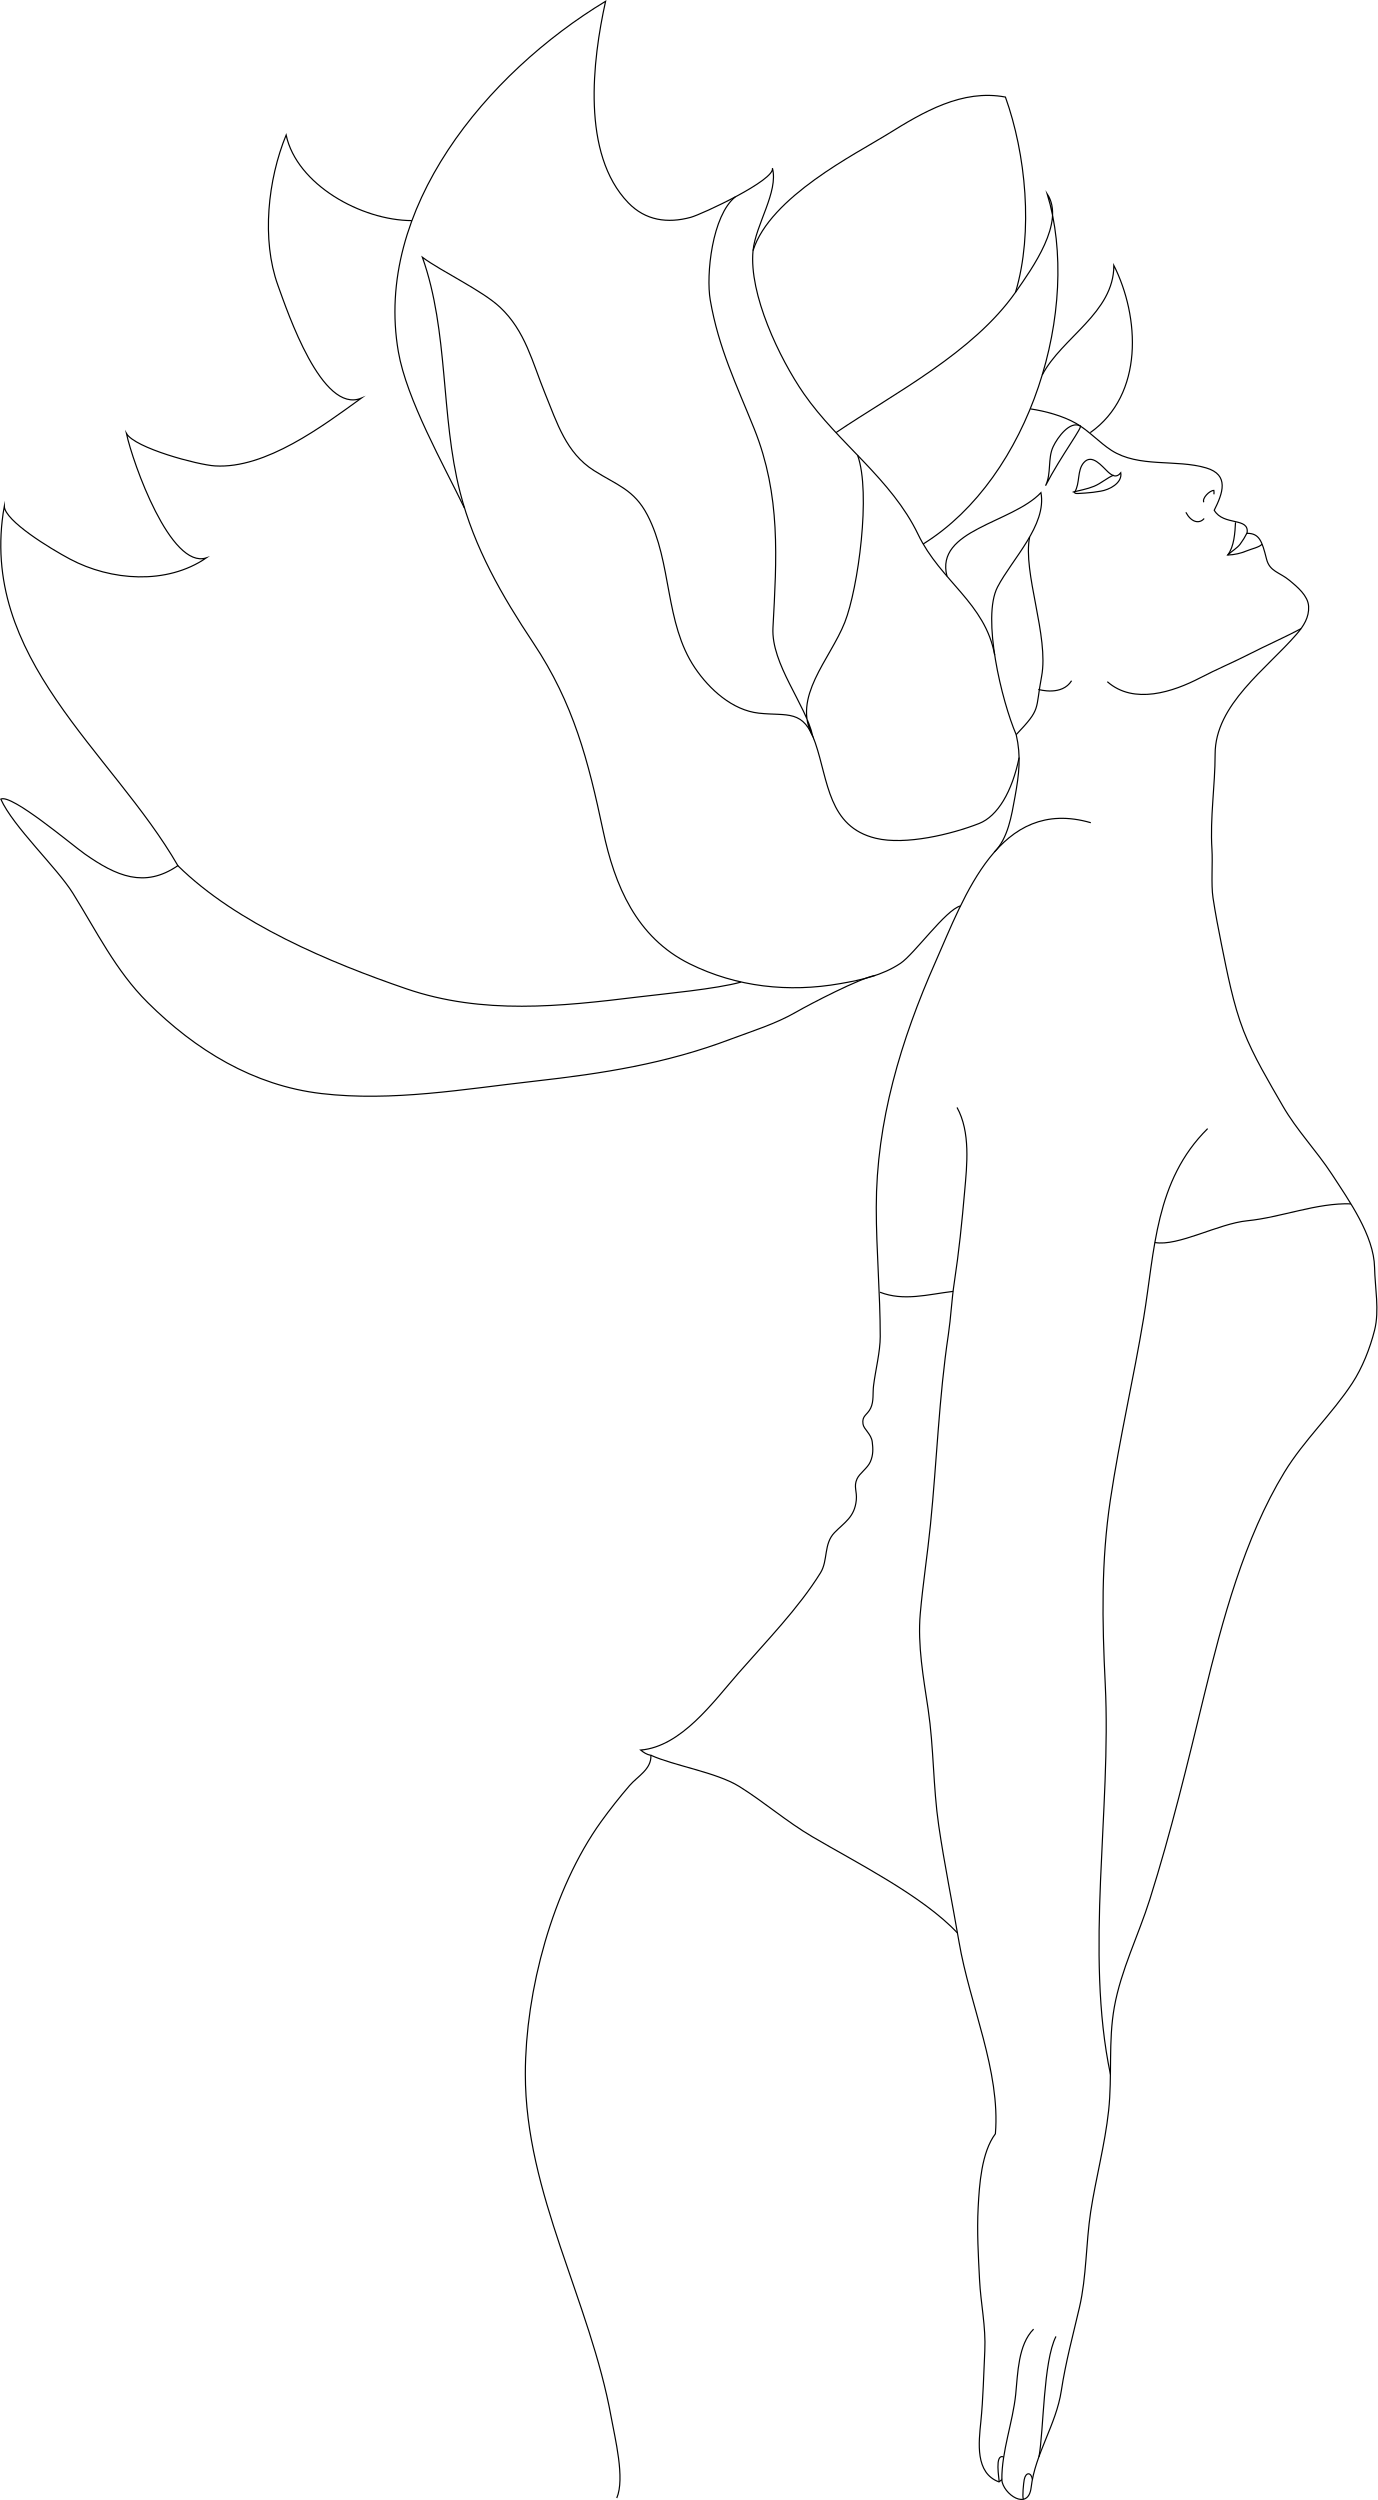
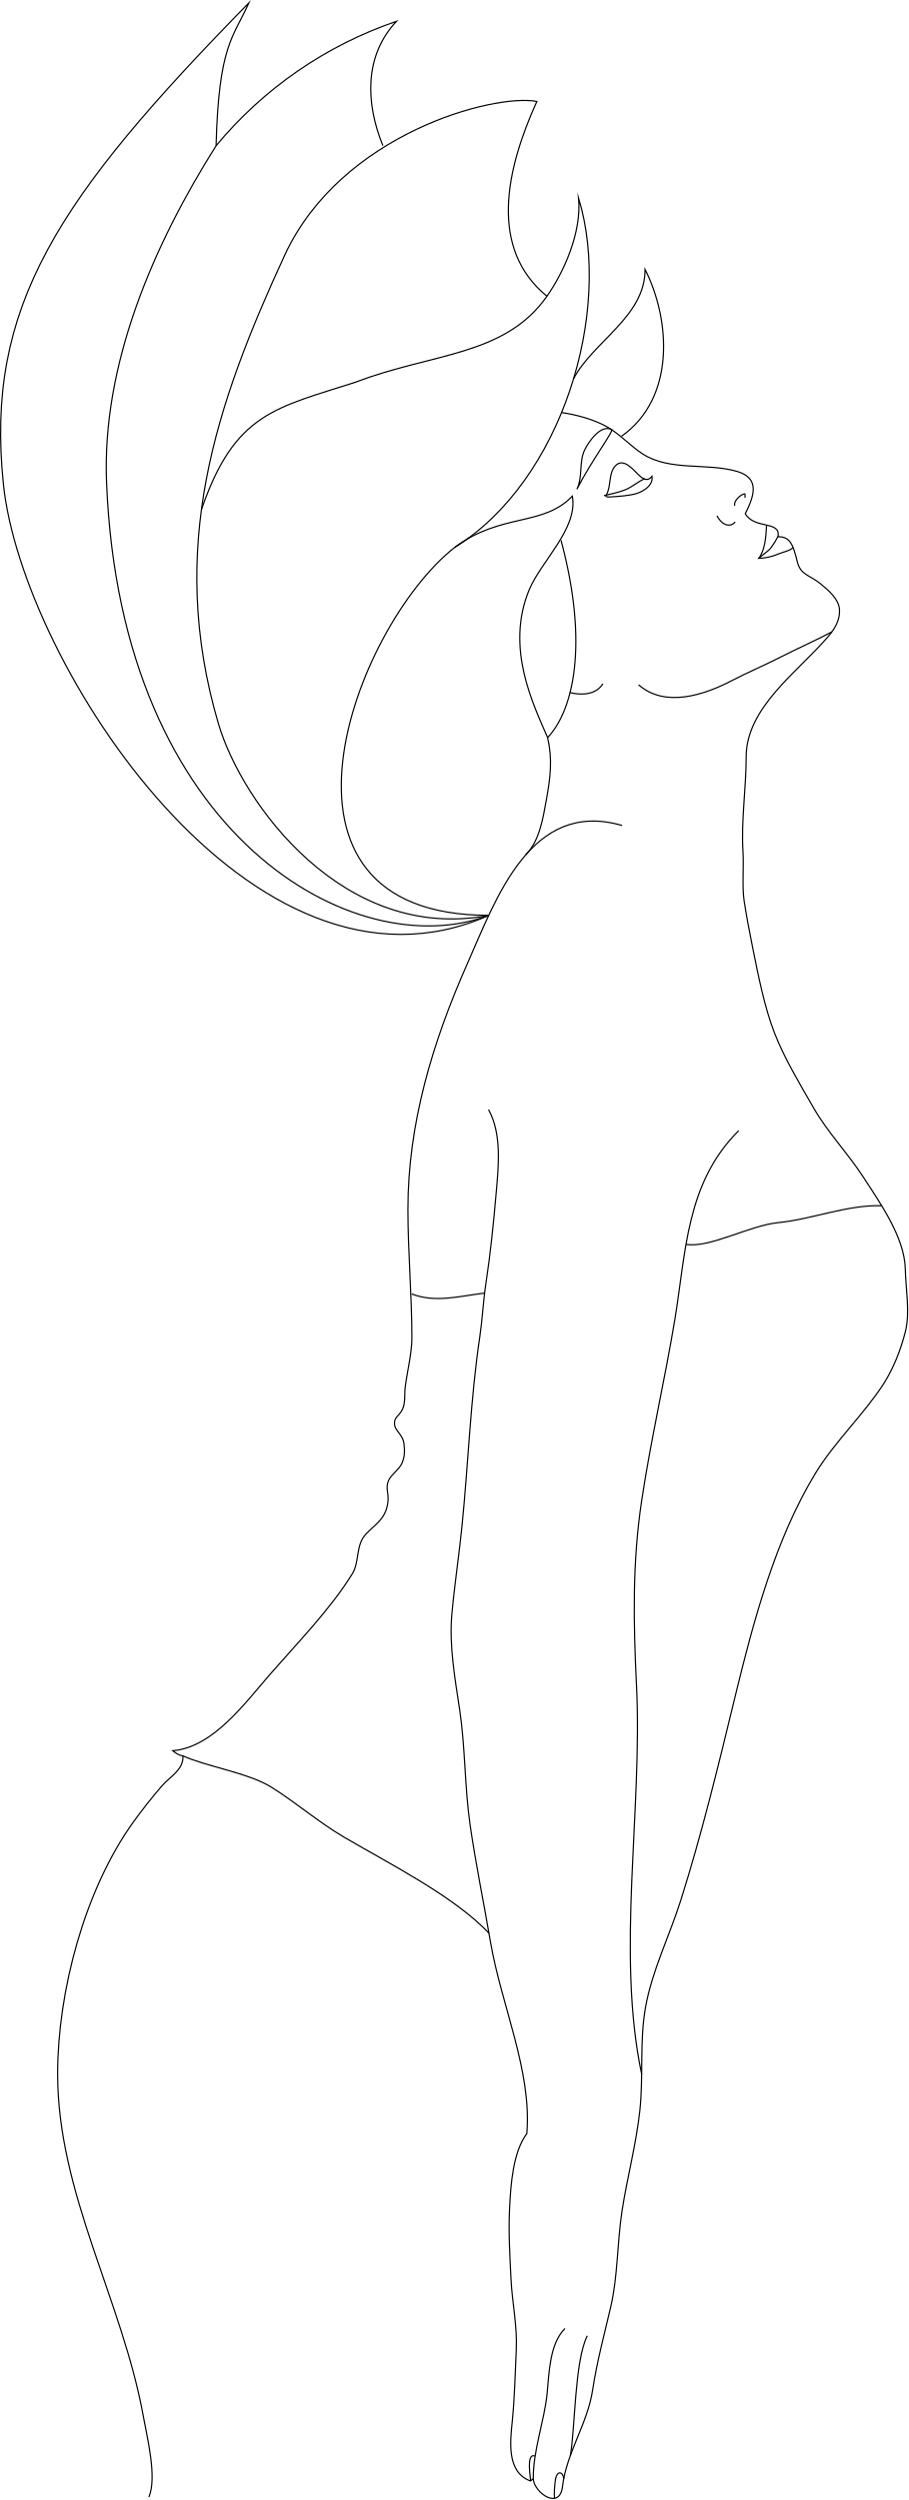
- <svg xmlns="http://www.w3.org/2000/svg" viewBox="0 0 1155.02 2096.19">
+ <svg xmlns="http://www.w3.org/2000/svg" viewBox="0 0 762.97 2100.04">
  <defs>
    <style>.a{fill:none;stroke:#000;stroke-miterlimit:10;}</style>
  </defs>
-   <path class="a" d="M574.54,685.8c12.32,1.84,27.14,5.76,38.31,12.16,10.57,6,19.53,16.08,29.64,22.6,22.93,14.78,54.21,7.27,79.47,14.74,19.63,5.81,13.9,21.26,6.74,35.5,7.86,13.49,29.9,5.4,27.5,19.33,10.25,0,12.56,6.35,16.32,21.47,2.66,10.72,10.77,10.93,19.48,18.16,6.53,5.43,15.32,12.74,15.84,21.58.53,9.14-4.15,16.53-10,23.27-25.21,29.26-68.43,59.1-68.39,100.72,0,26.41-4.35,53.5-2.66,79.68.75,11.62-.83,29.38.89,40.73,2,13.12,4.45,26,7.08,39,4.82,23.7,9.8,50.08,18.57,72.65,8.17,21,21.38,43,32.79,62.81,11.83,20.59,28.33,37.52,41.39,57.58,14.17,21.77,35.1,51.22,35.63,77.89.35,17.07,4.2,36.15,0,52.67-3.86,15.26-10.21,31.38-18.63,44.28-16.8,25.74-40.6,47.93-56.88,74.62-33.73,55.33-52.13,124.58-67.41,187.35-14,57.69-27.72,114.52-45.54,171-9.49,30.08-24.14,59.07-29.75,90.29-5.16,28.72-1.65,57.93-4.78,86.81-3.1,28.62-10.7,56.46-15.05,84.86-4,26.51-3.44,54.45-9.38,80-5.37,23.13-11.56,45.81-15.24,70-4.34,28.56-22,52.88-25.29,81.06-2.37,20.33-23.71,5.58-24.65-6.55-.69.49-1.49,1.4-2.28,1.94-20.19-7.4-17-33.14-15.26-50.35,2-19.73,2.34-39.86,3.33-59.41,1-20.62-3.41-39.54-4.42-60-1-20.17-2.22-39.88-1.14-60.52,1-18.9,2.78-46.11,14.44-61.63,4.35-52.65-21.39-107.57-30.52-161-5.54-32.39-12.24-65-17-97.47s-4.06-65.33-8.88-97.64c-3.88-26-8.91-53.55-6.59-80,2.18-24.74,6.07-49.8,8.56-74.7,5.3-52.81,7.15-107,15-159.33,2.17-14.49,2.76-29.35,5-43.88,3.92-25.77,6.41-50.44,8.64-76,2-22.47,5-49.91-6.39-70.54" transform="translate(289.4 -342.96)" />
-   <path class="a" d="M625.22,1032.79c-76.84-22.29-105.83,61.61-130.17,116.59-29.09,65.74-49.72,134.09-49.72,206,0,36.28,3.33,72.16,3.33,108.27,0,12.65-4,28.22-5.6,41.08-.8,6.47.36,13-2.41,18.88s-7.52,6.23-6.45,13.36c.68,4.51,6.93,8.28,7.76,15,.7,5.72.94,10.84-1.59,16.64-2.4,5.5-9,9.57-11.18,14.37-3,6.59.15,10.31-.61,17.8-1.44,14.29-9.8,18.53-18.24,27.2-9.26,9.51-5.33,23.35-11.77,33.75-18.29,29.54-45.52,57.45-68.71,84-21.24,24.28-47.93,61.68-82.06,64.63,2.48,2,5,3.77,8.57,4.41.52,11.7-11.13,17.5-17.85,25.29-8.12,9.42-16.67,20.22-23.9,30.28-40.75,56.73-63.51,142-63.54,211.57-.05,100.44,54.46,190.54,72,287.86,3.13,17.46,11.72,51.4,4.65,67.74" transform="translate(289.4 -342.96)" />
-   <path class="a" d="M746.55,780.89c-.41,8.43-1.12,20.48-6.57,27.47a45.62,45.62,0,0,0,16.3-3.64c3.8-1.59,10.39-2.87,12.56-5.54" transform="translate(289.4 -342.96)" />
-   <path class="a" d="M728.46,757.43a14.91,14.91,0,0,0-.06-3.27c-3.55,0-10.08,6.54-8.44,9.93" transform="translate(289.4 -342.96)" />
-   <path class="a" d="M611.69,755.59c4.64-7.35,1.87-18.2,7.67-24.77,6.84-7.76,15.22,3.1,20,7.58,3.8,3.53,7.32,5.57,11,1,1.35,8.68-9.76,14.31-16.9,15.4a112.29,112.29,0,0,1-12.94,1.57C616.61,756.48,610.89,757.54,611.69,755.59Z" transform="translate(289.4 -342.96)" />
-   <path class="a" d="M516,1102.53c-12.4,3.17-38.9,40.58-50.43,48.21-15.36,10.17-32.5,13.85-50.66,17-42.84,7.54-86.7,2.87-126.06-16.64-44.71-22.17-62.86-65.66-72.6-111.71-12.41-58.61-24.68-106.54-58.39-157.2-26.32-39.55-49.64-80-61.48-126.45C79.9,691.21,86.94,621.31,64.77,558.68c16,11.88,50,27.78,65,41.81,21.4,20,27.25,46.44,37.86,72.43,10.08,24.67,17.6,49.74,40.93,64.55,19.25,12.24,33.7,15.91,44.87,37.33,20.87,40,14.31,90.31,39.83,128.13,12.22,18.11,31.45,35.56,53.61,38,24.23,2.62,37.52-3.75,47.36,25,10.88,31.74,10.82,70.27,50.68,79.9,24.72,6,63.4-3.27,86.67-12.4,15.54-6.09,27.71-26.76,33.53-55.26" transform="translate(289.4 -342.96)" />
-   <path class="a" d="M544.63,892.27c-7.76-43.56-45.41-62-64.22-101.22-22.29-46.48-67-76.41-95.83-118-20.5-29.62-46.13-83.57-42.57-119.9,2.15-21.91,21.47-49.35,16.24-69.27,2.62,10-59.19,38.77-68.46,41.3-19.5,5.31-38,2.73-52.42-12.23-39.46-41-30-119.29-19-168.92-100,60.5-194.46,174.37-173.75,293.91,6.92,40,37.89,94.64,55.36,130.93" transform="translate(289.4 -342.96)" />
-   <path class="a" d="M444.51,1160.83c-12.48,2.06-55.19,24.26-66.13,30.59-17.62,10.18-36.56,15.87-55.54,23-53.94,20.38-106.45,28.63-164,35.08-59,6.6-119.27,17.33-178.7,10.39-57.15-6.68-105.61-36.47-145.8-76.44-26.79-26.64-42.8-59.75-62.65-91.56-13.49-21.62-50-55.67-60.43-78.9,9-4.61,59.38,38.22,70.35,45.94,26.43,18.6,50.21,29.06,78.13,9.85-55.22-95.89-168-174-145.55-301.36.51,12.36,38.44,35.44,55.09,44.32,34.1,18.17,81.07,21.88,114.3-1-29.91,9.64-61.48-79.13-67-104.39,7,12.32,60,26.41,74.31,27.27,42.56,2.57,90.37-33.48,122.65-56.81-33,13.57-61.72-72-69.92-94.62-13.87-38.34-8.4-88.7,6.89-126,9,41.56,62.93,71.59,105.45,71.75" transform="translate(289.4 -342.96)" />
-   <path class="a" d="M484.66,799.08c90.11-55.88,133-197.84,104-293.58,15.44,23.56-12.46,62.39-26.6,82.56-35.42,50.52-101.24,84.41-150.55,117.65" transform="translate(289.4 -342.96)" />
-   <path class="a" d="M342,553.11c14.21-45.17,86.33-81.15,112.84-97.65,29.87-18.59,62.55-37.92,98.78-31.12,17,47.38,23.66,113,8.47,163.72" transform="translate(289.4 -342.96)" />
-   <path class="a" d="M843.37,1352.36c-28.71-1-58.56,11.39-86.92,14.18-24.37,2.4-58,21.7-77.53,18.24" transform="translate(289.4 -342.96)" />
-   <path class="a" d="M509.79,1425.75c-21.35,2.59-41.37,8.43-61.33.72" transform="translate(289.4 -342.96)" />
-   <path class="a" d="M256.37,1814.71c19.27,8.79,54.93,14.27,74.06,26.15,20.86,13,39.73,29.48,61.18,42.09,38.19,22.44,92.32,49.55,121.86,80.8" transform="translate(289.4 -342.96)" />
-   <path class="a" d="M641.71,2082.41c-21.65-102.47.85-221.77-4.39-327.4-2.63-53.18-3.47-102.72,4.31-154.53s19.49-101.76,27.89-152.39c9.45-57,9.47-115,53.66-158.81" transform="translate(289.4 -342.96)" />
-   <path class="a" d="M577.24,2295.87c-13,13.12-13.2,37-15,54.72-2.4,23.38-11.78,47.67-11.61,71.43" transform="translate(289.4 -342.96)" />
-   <path class="a" d="M596,2302c-10.68,21.06-10.2,78.45-14.25,101" transform="translate(289.4 -342.96)" />
-   <path class="a" d="M801.49,870.07c-11.29,6.11-30.72,14.84-42.59,20.95C745,898.16,730.73,904.09,717,911.26c-22.62,11.79-55.69,22.91-77.94,3.28" transform="translate(289.4 -342.96)" />
-   <path class="a" d="M609.1,913.73c-8,12.88-26.86,7.58-27.87,7.29" transform="translate(289.4 -342.96)" />
-   <path class="a" d="M720.27,777.72c-4.14,4.81-10.92,3.17-15.35-5.2" transform="translate(289.4 -342.96)" />
-   <path class="a" d="M587.25,750.21c5.11-10.48,1.64-22.73,6.46-32.85,3.73-7.81,13.87-21.59,22.43-17.36C619.94,699.17,600.15,725.11,587.25,750.21Z" transform="translate(289.4 -342.96)" />
-   <path class="a" d="M644.35,741.36c-5.76,2.43-10.43,6.86-16.37,9.32s-12.47,3.5-18,4.94" transform="translate(289.4 -342.96)" />
-   <path class="a" d="M756.21,789.8a63.43,63.43,0,0,1-5.76,9.4c-2.57,3.48-7.5,6.17-10.47,9.16" transform="translate(289.4 -342.96)" />
-   <path class="a" d="M327.25,507.94c-19.58,15.59-24.77,65.5-21.11,86.67,7,40.38,22,70.93,36.89,108,22.37,55.76,18.78,108.89,15.68,166.68-1.63,30.52,27.51,64.3,33.46,91.18-18-32.78,14.43-64.45,26.76-95.69,11.25-28.47,22.1-108.87,10.74-140.07" transform="translate(289.4 -342.96)" />
-   <path class="a" d="M562.65,958.94c-12.16-28.18-29-98.07-15.63-123.8,12.22-23.44,41.39-51.83,36.4-79.1-24.61,25.79-88.85,31-78.82,70.06" transform="translate(289.4 -342.96)" />
-   <path class="a" d="M624.76,705.71c45.25-32,41.39-97.25,19.78-140.22.08,39.72-43.65,60.44-60.08,91.92" transform="translate(289.4 -342.96)" />
-   <path class="a" d="M573.94,793.17c-6.05,29.59,16.39,83.59,10,117-5.47,28.75-.1,26.53-21.34,48.82" transform="translate(289.4 -342.96)" />
-   <path class="a" d="M-140.27,1068.82C-91,1117.37-12.5,1150.17,51.19,1172c64.14,22,129.53,14.84,194.75,6.87,21.9-2.67,65.49-6.68,86.1-12.48" transform="translate(289.4 -342.96)" />
-   <path class="a" d="M562.65,958.94c4.23,18.09,2.41,33.39-1,52.09-2.9,15.93-5.78,34.75-17.38,46.42" transform="translate(289.4 -342.96)" />
-   <path class="a" d="M552,2403c-7.67-2.68-3.49,18.46-3.65,21" transform="translate(289.4 -342.96)" />
-   <path class="a" d="M576.28,2422c-1-6.45-5.64-6.36-6.88,0-.53,2.7-1.82,14.8-.66,16.62" transform="translate(289.4 -342.96)" />
+   <path class="a" d="M574.54,685.8c12.32,1.84,27.14,5.76,38.31,12.16,10.57,6,19.53,16.08,29.64,22.6,22.93,14.78,54.21,7.27,79.47,14.74,19.63,5.81,13.9,21.26,6.74,35.5,7.86,13.49,29.9,5.4,27.5,19.33,10.25,0,12.56,6.35,16.32,21.47,2.66,10.72,10.77,10.93,19.48,18.16,6.53,5.43,15.32,12.74,15.84,21.58.53,9.14-4.15,16.53-10,23.27-25.21,29.26-68.43,59.1-68.39,100.72,0,26.41-4.35,53.5-2.66,79.68.75,11.62-.83,29.38.89,40.73,2,13.12,4.45,26,7.08,39,4.82,23.7,9.8,50.08,18.57,72.65,8.17,21,21.38,43,32.79,62.81,11.83,20.59,28.33,37.52,41.39,57.58,14.17,21.77,35.1,51.22,35.63,77.89.35,17.07,4.2,36.15,0,52.67-3.86,15.26-10.21,31.38-18.63,44.28-16.8,25.74-40.6,47.93-56.88,74.62-33.73,55.33-52.13,124.58-67.41,187.35-14,57.69-27.72,114.52-45.54,171-9.49,30.08-24.14,59.07-29.75,90.29-5.16,28.72-1.65,57.93-4.78,86.81-3.1,28.62-10.7,56.46-15.05,84.86-4,26.51-3.44,54.45-9.38,80-5.37,23.13-11.56,45.81-15.24,70-4.34,28.56-22,52.88-25.29,81.06-2.37,20.33-23.71,5.58-24.65-6.55-.69.49-1.49,1.4-2.28,1.94-20.19-7.4-17-33.14-15.26-50.35,2-19.73,2.34-39.86,3.33-59.41,1-20.62-3.41-39.54-4.42-60-1-20.17-2.22-39.88-1.14-60.52,1-18.9,2.78-46.11,14.44-61.63,4.35-52.65-21.39-107.57-30.52-161-5.54-32.39-12.24-65-17-97.47s-4.06-65.33-8.88-97.64c-3.88-26-8.91-53.55-6.59-80,2.18-24.74,6.07-49.8,8.56-74.7,5.3-52.81,7.15-107,15-159.33,2.17-14.49,2.76-29.35,5-43.88,3.92-25.77,6.41-50.44,8.64-76,2-22.47,5-49.91-6.39-70.54" transform="translate(-102.66 -339.11)" />
+   <path class="a" d="M625.22,1032.79c-76.84-22.29-105.83,61.61-130.17,116.59-29.09,65.74-49.72,134.09-49.72,206,0,36.28,3.33,72.16,3.33,108.27,0,12.65-4,28.22-5.6,41.08-.8,6.47.36,13-2.41,18.88s-7.52,6.23-6.45,13.36c.68,4.51,6.93,8.28,7.76,15,.7,5.72.94,10.84-1.59,16.64-2.4,5.5-9,9.57-11.18,14.37-3,6.59.15,10.31-.61,17.8-1.44,14.29-9.8,18.53-18.24,27.2-9.26,9.51-5.33,23.35-11.77,33.75-18.29,29.54-45.52,57.45-68.71,84-21.24,24.28-47.93,61.68-82.06,64.63,2.48,2,5,3.77,8.57,4.41.52,11.7-11.13,17.5-17.85,25.29-8.12,9.42-16.67,20.22-23.9,30.28-40.75,56.73-63.51,142-63.54,211.57-.05,100.44,54.46,190.54,72,287.86,3.13,17.46,11.72,51.4,4.65,67.74" transform="translate(-102.66 -339.11)" />
+   <path class="a" d="M746.55,780.89c-.41,8.43-1.12,20.48-6.57,27.47a45.62,45.62,0,0,0,16.3-3.64c3.8-1.59,10.39-2.87,12.56-5.54" transform="translate(-102.66 -339.11)" />
+   <path class="a" d="M728.46,757.43a14.91,14.91,0,0,0-.06-3.27c-3.55,0-10.08,6.54-8.44,9.93" transform="translate(-102.66 -339.11)" />
+   <path class="a" d="M611.69,755.59c4.64-7.35,1.87-18.2,7.67-24.77,6.84-7.76,15.22,3.1,20,7.58,3.8,3.53,7.32,5.57,11,1,1.35,8.68-9.76,14.31-16.9,15.4a112.29,112.29,0,0,1-12.94,1.57C616.61,756.48,610.89,757.54,611.69,755.59Z" transform="translate(-102.66 -339.11)" />
+   <path class="a" d="M843.37,1352.36c-28.71-1-58.56,11.39-86.92,14.18-24.37,2.4-58,21.7-77.53,18.24" transform="translate(-102.66 -339.11)" />
+   <path class="a" d="M509.79,1425.75c-21.35,2.59-41.37,8.43-61.33.72" transform="translate(-102.66 -339.11)" />
+   <path class="a" d="M256.37,1814.71c19.27,8.79,54.93,14.27,74.06,26.15,20.86,13,39.73,29.48,61.18,42.09,38.19,22.44,92.32,49.55,121.86,80.8" transform="translate(-102.66 -339.11)" />
+   <path class="a" d="M641.71,2082.41c-21.65-102.47.85-221.77-4.39-327.4-2.63-53.18-3.47-102.72,4.31-154.53s19.49-101.76,27.89-152.39c9.45-57,9.47-115,53.66-158.81" transform="translate(-102.66 -339.11)" />
+   <path class="a" d="M577.24,2295.87c-13,13.12-13.2,37-15,54.72-2.4,23.38-11.78,47.67-11.61,71.43" transform="translate(-102.66 -339.11)" />
+   <path class="a" d="M596,2302c-10.68,21.06-10.2,78.45-14.25,101" transform="translate(-102.66 -339.11)" />
+   <path class="a" d="M801.49,870.07c-11.29,6.11-30.72,14.84-42.59,20.95C745,898.16,730.73,904.09,717,911.26c-22.62,11.79-55.69,22.91-77.94,3.28" transform="translate(-102.66 -339.11)" />
+   <path class="a" d="M609.1,913.73c-8,12.88-26.86,7.58-27.87,7.29" transform="translate(-102.66 -339.11)" />
+   <path class="a" d="M720.27,777.72c-4.14,4.81-10.92,3.17-15.35-5.2" transform="translate(-102.66 -339.11)" />
+   <path class="a" d="M587.25,750.21c5.11-10.48,1.64-22.73,6.46-32.85,3.73-7.81,13.87-21.59,22.43-17.36C619.94,699.17,600.15,725.11,587.25,750.21Z" transform="translate(-102.66 -339.11)" />
+   <path class="a" d="M644.35,741.36c-5.76,2.43-10.43,6.86-16.37,9.32s-12.47,3.5-18,4.94" transform="translate(-102.66 -339.11)" />
+   <path class="a" d="M756.21,789.8a63.43,63.43,0,0,1-5.76,9.4c-2.57,3.48-7.5,6.17-10.47,9.16" transform="translate(-102.66 -339.11)" />
+   <path class="a" d="M624.76,705.71c45.25-32,41.39-97.25,19.78-140.22.08,39.72-43.65,60.44-60.08,91.92" transform="translate(-102.66 -339.11)" />
+   <path class="a" d="M573.94,793.17c23.72,88.31,9.95,143.48-11.29,165.77" transform="translate(-102.66 -339.11)" />
+   <path class="a" d="M552,2403c-7.67-2.68-3.49,18.46-3.65,21" transform="translate(-102.66 -339.11)" />
+   <path class="a" d="M576.28,2422c-1-6.45-5.64-6.36-6.88,0-.53,2.7-1.82,14.8-.66,16.62" transform="translate(-102.66 -339.11)" />
+   <path class="a" d="M513.17,1108.37c-111.5,42.29-309-64.93-321-363.86-4-98.93,39.2-199.31,92.07-283A339.39,339.39,0,0,1,435.71,357c-26.86,28.64-26.25,68.12-11.42,104.48" transform="translate(-102.66 -339.11)" />
+   <path class="a" d="M513.17,1108.37c-121.58,23.11-207.12-93.53-227.06-161.23-43.59-148.06-1.92-268.6,55.9-394C389.35,451.42,517.4,417.54,553.63,424.34c-26.09,57.57-40.46,123.56,8.47,163.72" transform="translate(-102.66 -339.11)" />
+   <path class="a" d="M271.87,767.43c28-81.63,62.42-85.46,129.8-107.27,64-24.56,125-21.58,160.43-72.1,14.14-20.17,29.27-53.46,26.6-82.56,28.95,95.74-13.93,237.7-104,293.58" transform="translate(-102.66 -339.11)" />
+   <path class="a" d="M544.28,1057.45c11.6-11.67,14.48-30.49,17.38-46.42,3.4-18.7,5.22-34,1-52.09-12.16-28.18-35.53-75.21-15.63-123.8,10-24.46,41.39-51.83,36.4-79.1-24.61,25.79-59.6,13.86-98.76,43-85.47,67.55-175.07,309.29,28.51,309.29" transform="translate(-102.66 -339.11)" />
+   <path class="a" d="M284.19,461.49c2.23-84.66,14.39-90.67,27.58-120-160.69,164-222,255.11-206.2,405s208.87,450.19,407.6,361.9" transform="translate(-102.66 -339.11)" />
</svg>
